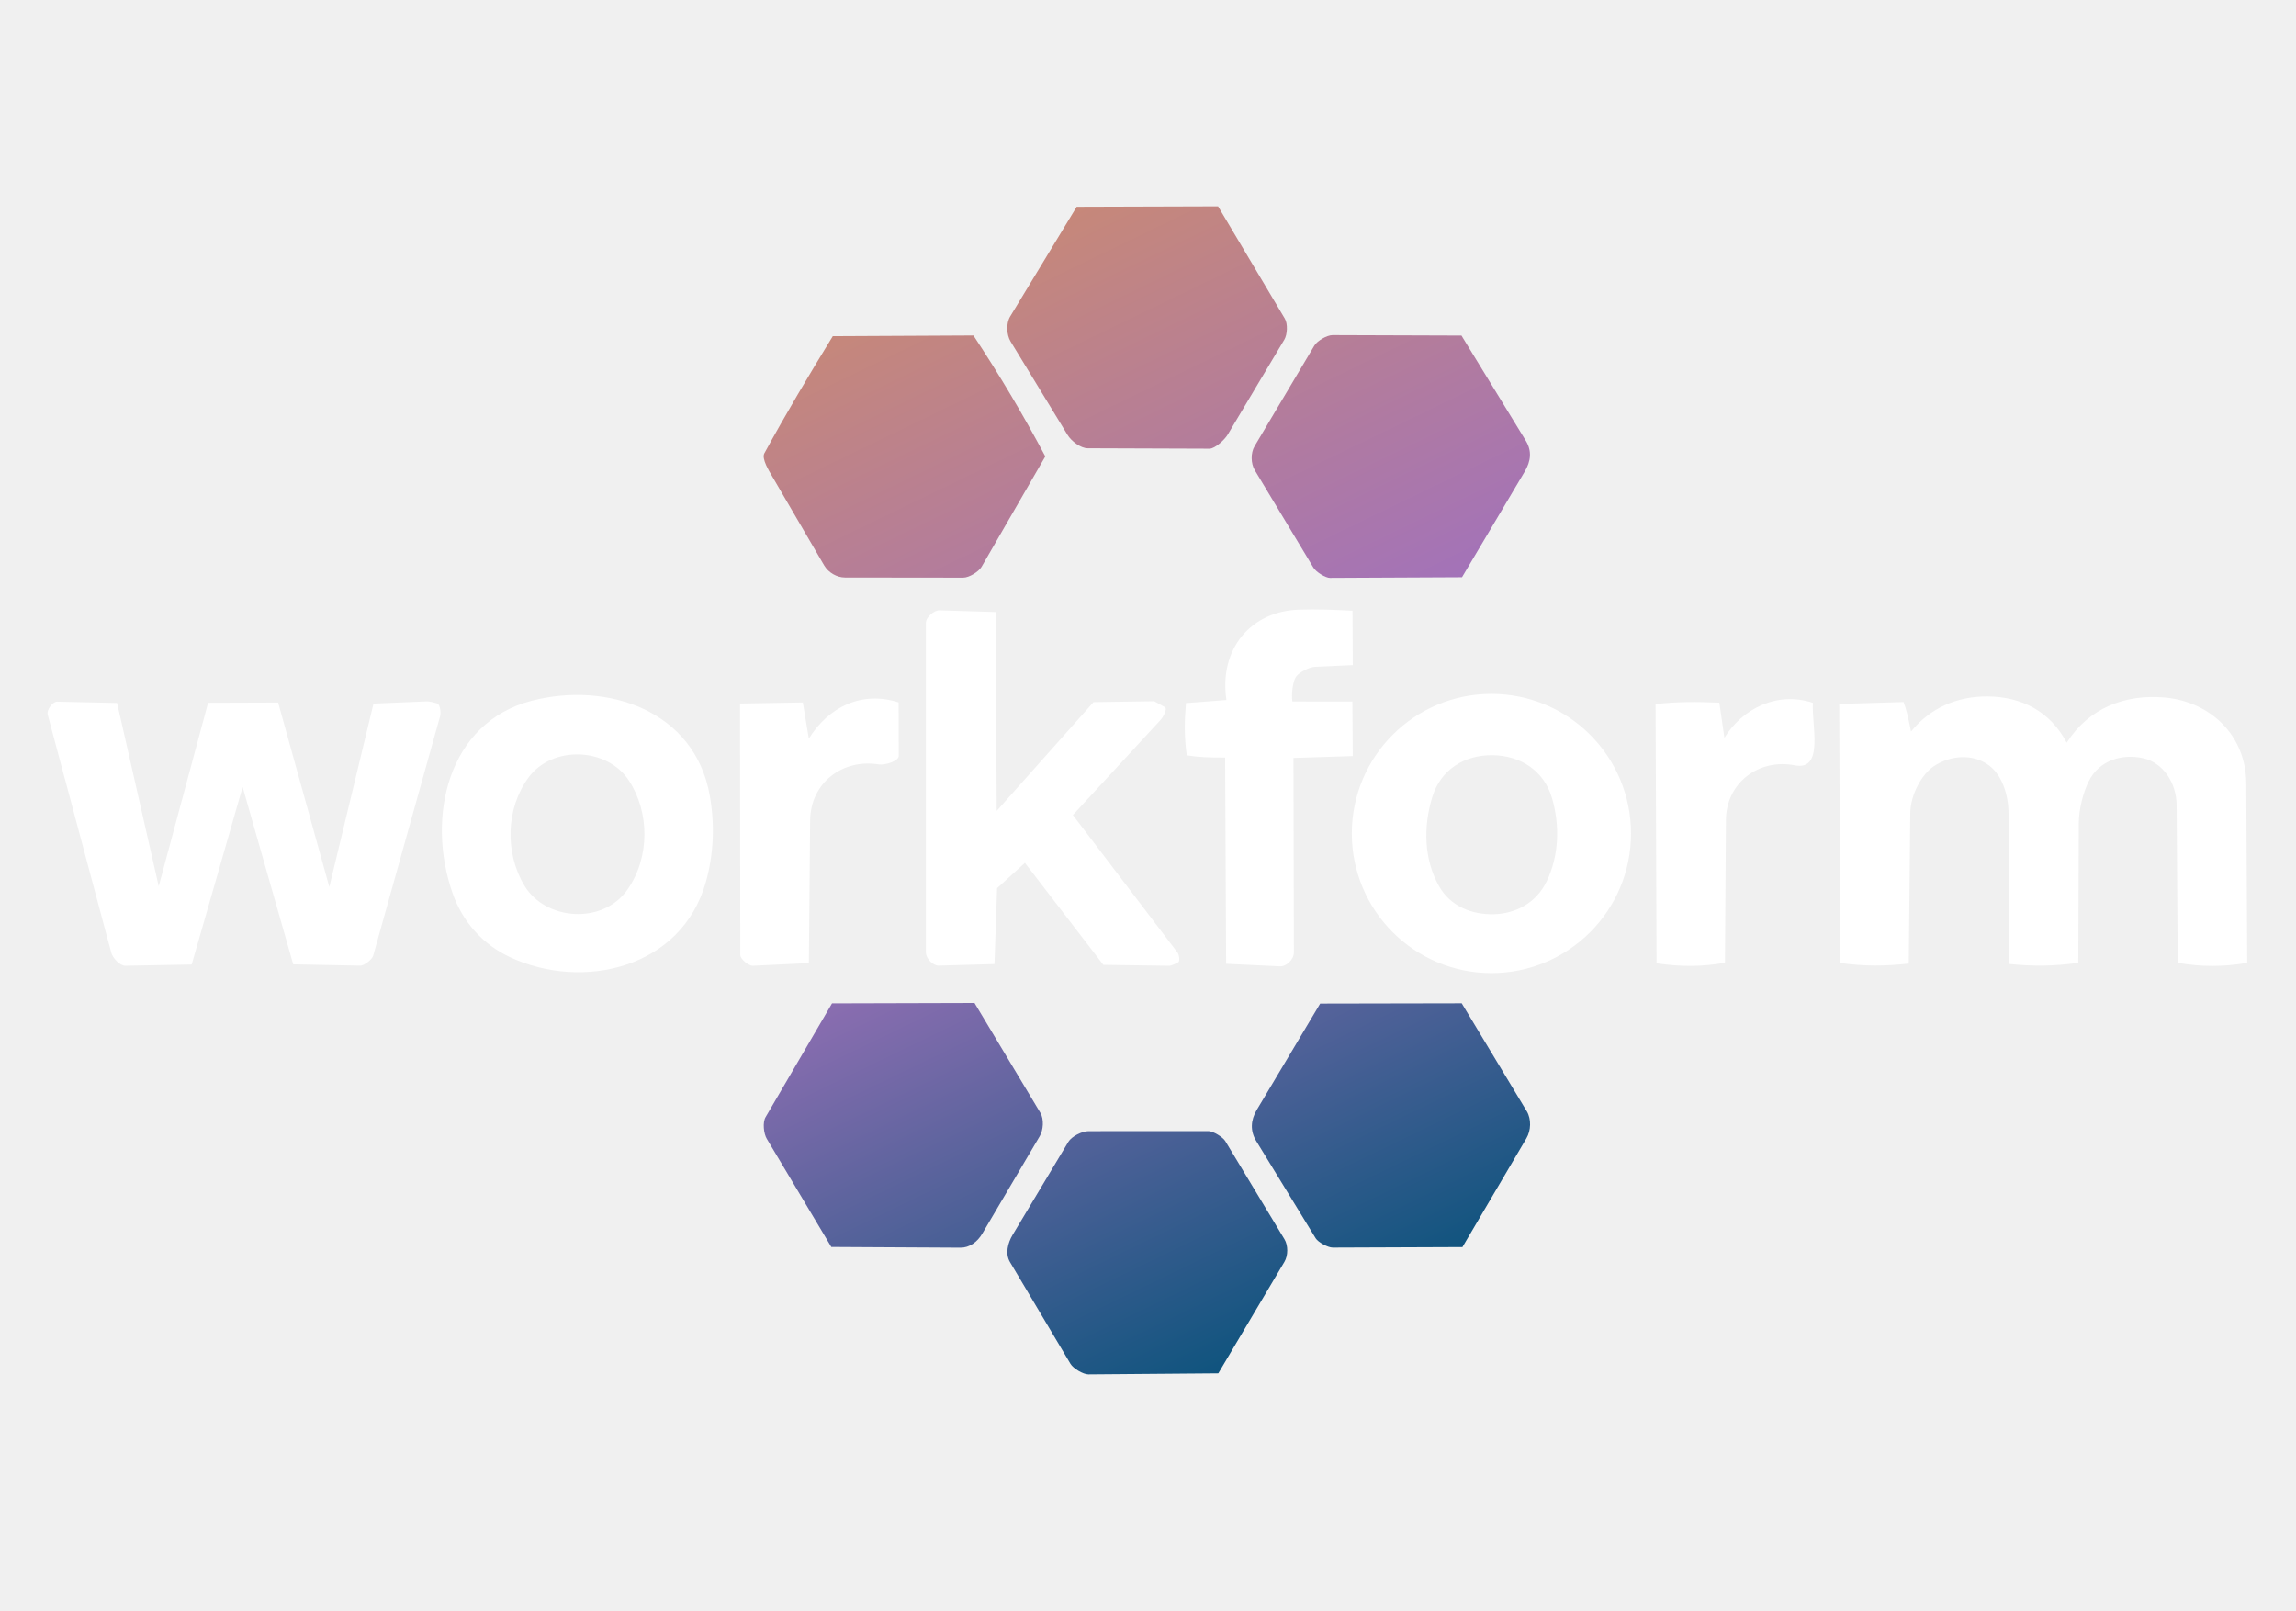
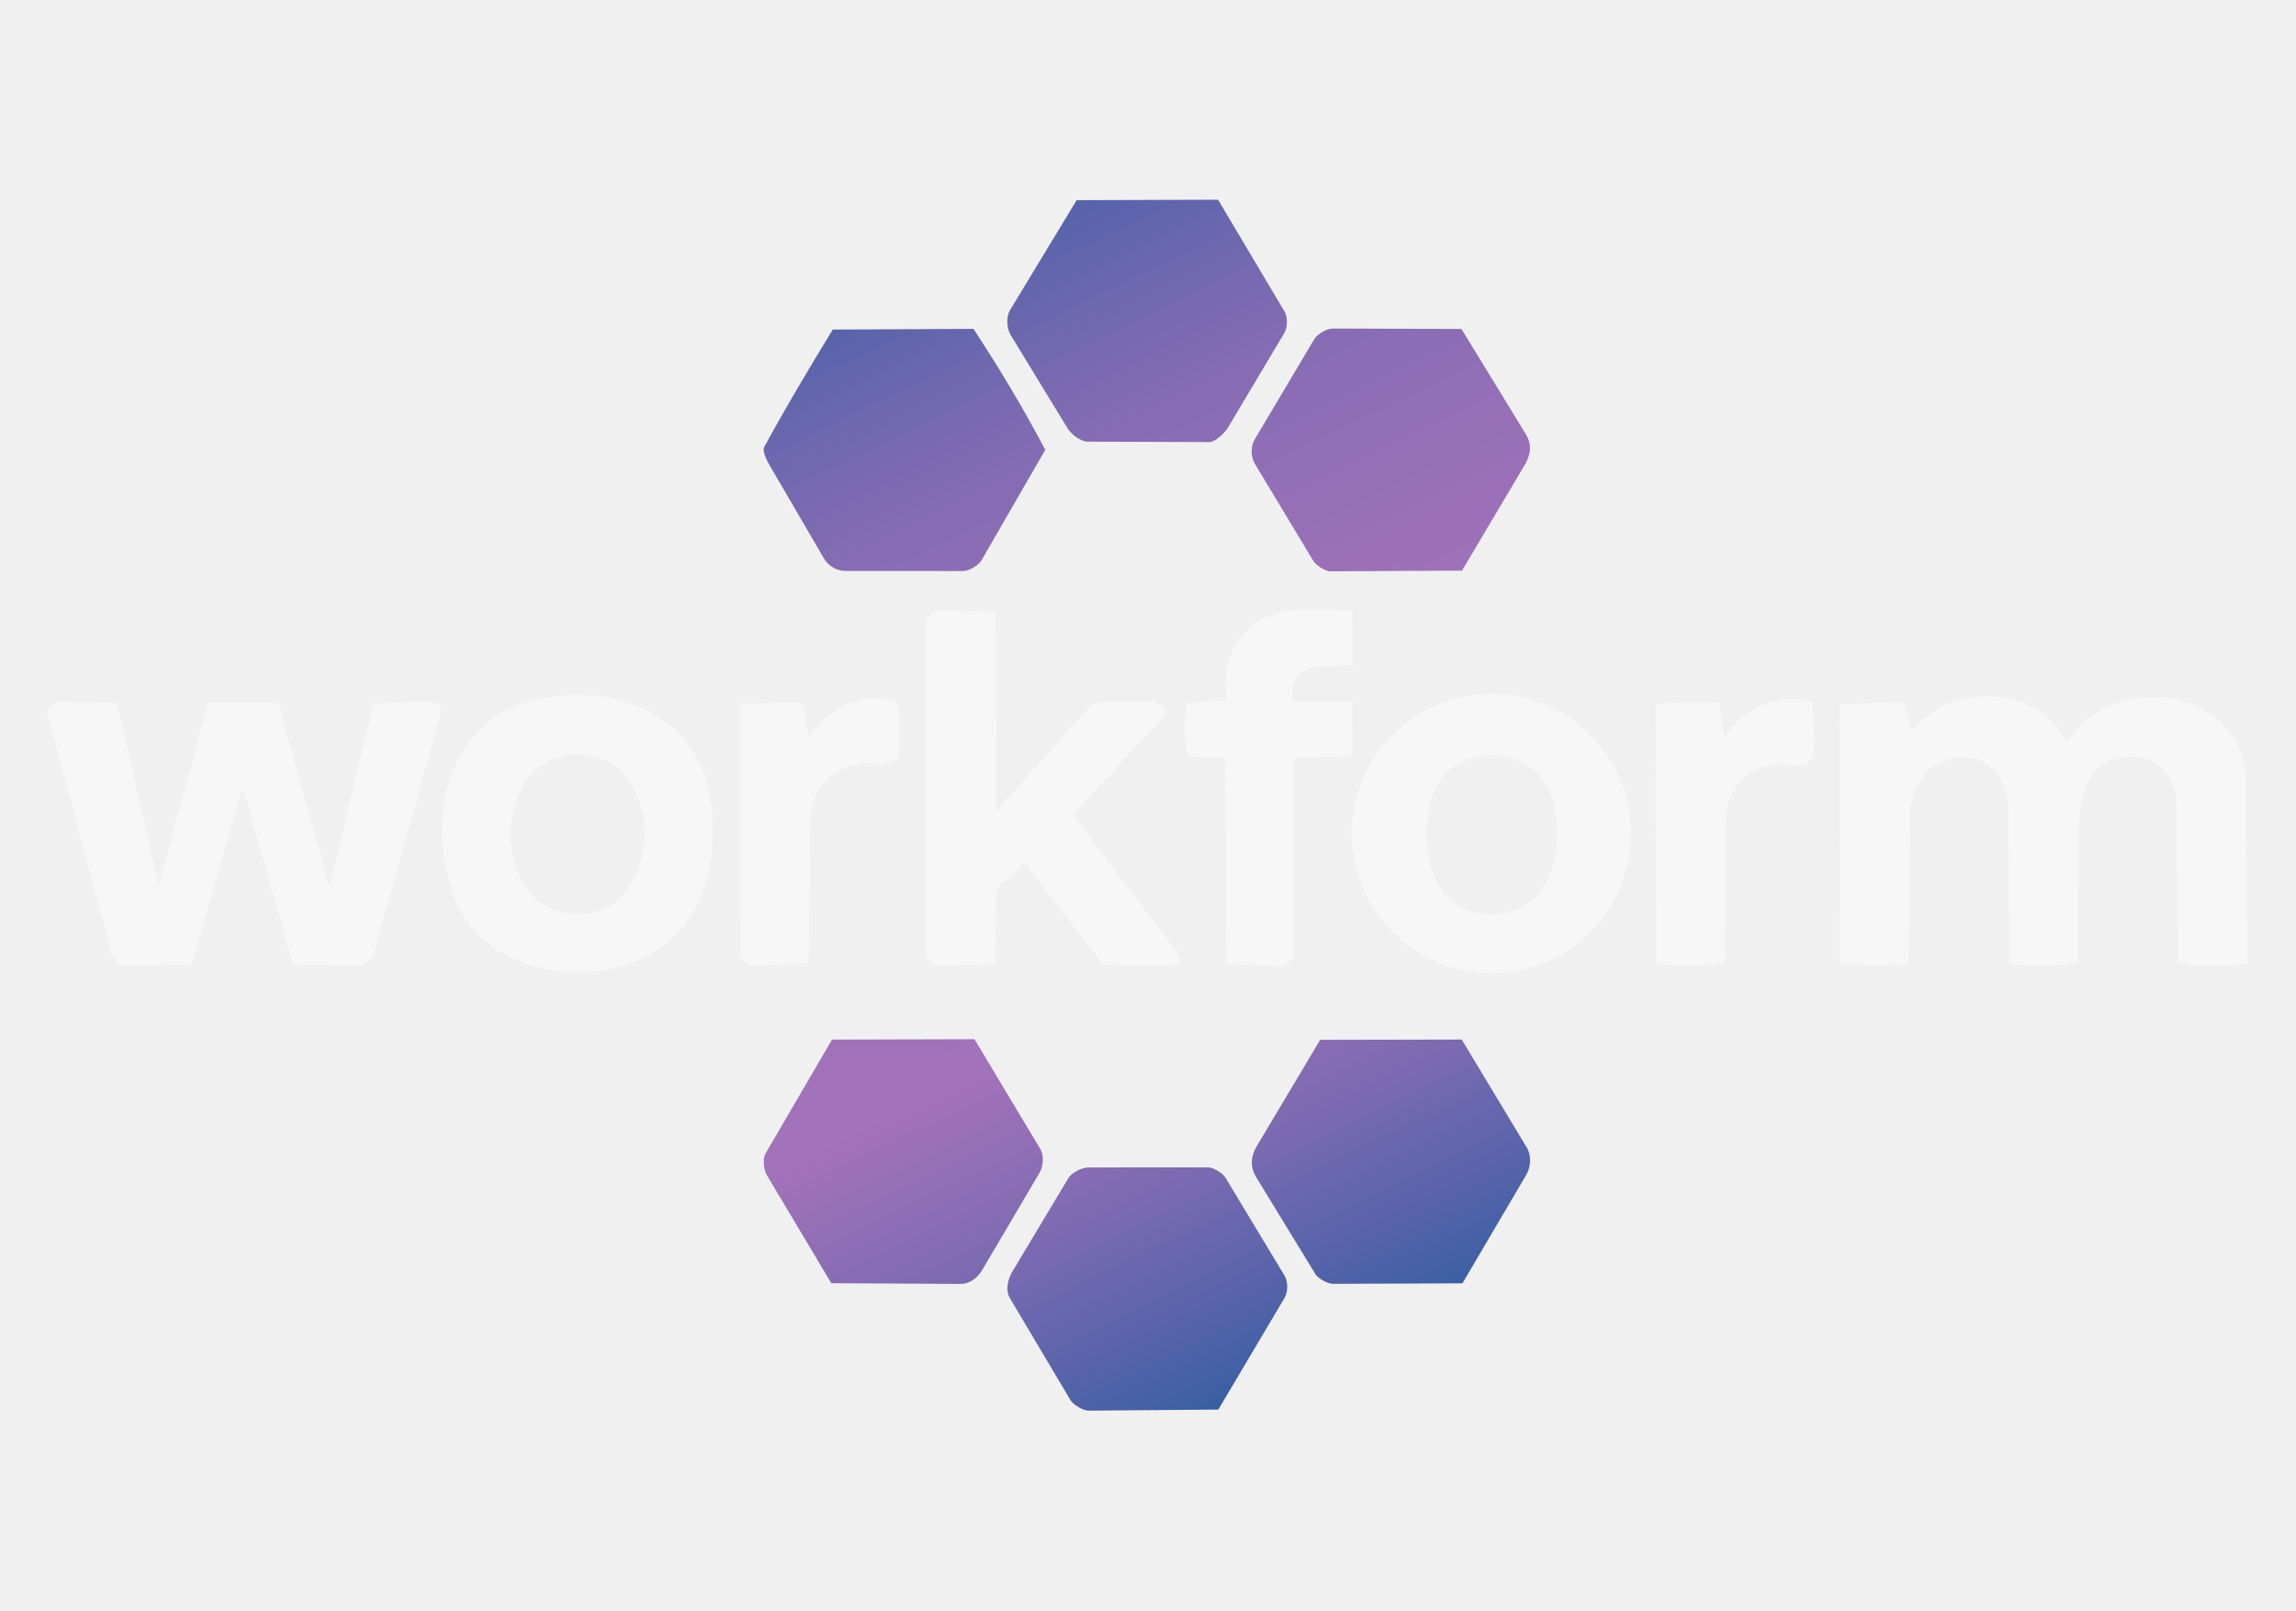
<svg xmlns="http://www.w3.org/2000/svg" xmlns:xlink="http://www.w3.org/1999/xlink" id="Camada_1" version="1.1" viewBox="0 0 1000 701.33">
  <defs>
    <style>
      .st0 {
-         fill: url(#Gradiente_sem_nome_2655);
+         fill: url(#Gradiente_sem_nome_5044);
      }

      .st1 {
-         fill: url(#Gradiente_sem_nome_2651);
+         fill: url(#Gradiente_sem_nome_5045);
      }

      .st2 {
-         fill: url(#Gradiente_sem_nome_265);
+         fill: #f7f7f7;
      }

      .st3 {
-         fill: #fff;
+         fill: url(#Gradiente_sem_nome_5041);
      }

      .st4 {
-         fill: url(#Gradiente_sem_nome_2654);
+         fill: url(#Gradiente_sem_nome_5042);
      }

      .st5 {
-         fill: url(#Gradiente_sem_nome_2653);
+         fill: url(#Gradiente_sem_nome_504);
      }

      .st6 {
-         fill: url(#Gradiente_sem_nome_2652);
+         fill: url(#Gradiente_sem_nome_5043);
      }
    </style>
-     <linearGradient id="Gradiente_sem_nome_265" data-name="Gradiente sem nome 265" x1="691.25" y1="539.19" x2="449.47" y2="39.64" gradientUnits="userSpaceOnUse">
-       <stop offset="0" stop-color="#06527a" />
-       <stop offset=".5" stop-color="#a272ba" />
-       <stop offset="1" stop-color="#cf8d6a" />
+     <linearGradient id="Gradiente_sem_nome_504" data-name="Gradiente sem nome 504" x1="691.25" y1="536.31" x2="449.47" y2="36.76" gradientUnits="userSpaceOnUse">
+       <stop offset="0" stop-color="#2b5ca1" />
+       <stop offset=".07" stop-color="#4a61a7" />
+       <stop offset=".2" stop-color="#796ab1" />
+       <stop offset=".3" stop-color="#966fb7" />
+       <stop offset=".35" stop-color="#a272ba" />
+       <stop offset=".51" stop-color="#9f71b9" />
+       <stop offset=".62" stop-color="#956fb7" />
+       <stop offset=".73" stop-color="#856cb4" />
+       <stop offset=".82" stop-color="#6f68af" />
+       <stop offset=".91" stop-color="#5263a9" />
+       <stop offset=".99" stop-color="#2f5ca1" />
+       <stop offset="1" stop-color="#2b5ca1" />
    </linearGradient>
-     <linearGradient id="Gradiente_sem_nome_2651" data-name="Gradiente sem nome 265" x1="583.54" y1="591.32" x2="341.76" y2="91.77" xlink:href="#Gradiente_sem_nome_265" />
-     <linearGradient id="Gradiente_sem_nome_2652" data-name="Gradiente sem nome 265" x1="755.47" y1="508.11" x2="513.69" y2="8.56" xlink:href="#Gradiente_sem_nome_265" />
-     <linearGradient id="Gradiente_sem_nome_2653" data-name="Gradiente sem nome 265" x1="469.22" y1="646.65" x2="227.44" y2="147.1" xlink:href="#Gradiente_sem_nome_265" />
-     <linearGradient id="Gradiente_sem_nome_2654" data-name="Gradiente sem nome 265" x1="641.32" y1="563.36" x2="399.54" y2="63.8" xlink:href="#Gradiente_sem_nome_265" />
-     <linearGradient id="Gradiente_sem_nome_2655" data-name="Gradiente sem nome 265" x1="533.87" y1="615.36" x2="292.1" y2="115.8" xlink:href="#Gradiente_sem_nome_265" />
+     <linearGradient id="Gradiente_sem_nome_5041" data-name="Gradiente sem nome 504" x1="583.54" y1="588.45" x2="341.76" y2="88.89" xlink:href="#Gradiente_sem_nome_504" />
+     <linearGradient id="Gradiente_sem_nome_5042" data-name="Gradiente sem nome 504" x1="755.47" y1="505.23" x2="513.69" y2="5.68" xlink:href="#Gradiente_sem_nome_504" />
+     <linearGradient id="Gradiente_sem_nome_5043" data-name="Gradiente sem nome 504" x1="469.22" y1="662.44" x2="227.44" y2="162.88" xlink:href="#Gradiente_sem_nome_504" />
+     <linearGradient id="Gradiente_sem_nome_5044" data-name="Gradiente sem nome 504" x1="641.32" y1="579.15" x2="399.54" y2="79.59" xlink:href="#Gradiente_sem_nome_504" />
+     <linearGradient id="Gradiente_sem_nome_5045" data-name="Gradiente sem nome 504" x1="533.87" y1="631.15" x2="292.1" y2="131.59" xlink:href="#Gradiente_sem_nome_504" />
  </defs>
  <g>
-     <path class="st2" d="M526.81,195.41l-53.09-.19c-3.1-.01-7.13-3.14-8.76-5.81l-24.79-40.66c-1.79-2.94-2.03-7.9-.21-10.91l28.97-47.79,61.59-.19,29.07,48.9c1.33,2.24,1.12,6.9-.19,9.11l-24.73,41.48c-1.31,2.19-5.53,6.06-7.86,6.05Z" />
-     <path class="st1" d="M419.6,251.57l-51.56-.06c-3.54,0-7.25-2.12-9.12-5.33l-22.69-38.89c-1.17-2.01-4.62-7.51-3.33-9.86,9.28-17.01,19.35-33.95,29.81-51.02l61.26-.31c11.43,17.35,21.48,34.19,31.3,52.67l-27.77,48.1c-1.24,2.15-5.47,4.69-7.9,4.69Z" />
-     <path class="st6" d="M579.26,251.68c-1.88,0-6.04-2.5-7.24-4.5l-25.49-42.36c-1.79-2.98-1.85-7.57-.11-10.51l26.02-43.78c1.26-2.12,5.51-4.59,7.94-4.58l56.15.19,27.98,45.73c2.82,4.6,2.21,9.05-.45,13.53l-27.3,45.99-57.5.28Z" />
+     <g>
+       <path class="st5" d="M526.81,192.53l-53.09-.19c-3.1-.01-7.13-3.14-8.76-5.81l-24.79-40.66c-1.79-2.94-2.03-7.9-.21-10.91l28.97-47.79,61.59-.19,29.07,48.9c1.33,2.24,1.12,6.9-.19,9.11l-24.73,41.48c-1.31,2.19-5.53,6.06-7.86,6.05Z" />
+       <path class="st3" d="M419.6,248.69l-51.56-.06c-3.54,0-7.25-2.12-9.12-5.33l-22.69-38.89c-1.17-2.01-4.62-7.51-3.33-9.86,9.28-17.01,19.35-33.95,29.81-51.02l61.26-.31c11.43,17.35,21.48,34.19,31.3,52.67l-27.77,48.1c-1.24,2.15-5.47,4.69-7.9,4.69Z" />
+       <path class="st4" d="M579.26,248.81c-1.88,0-6.04-2.5-7.24-4.5l-25.49-42.36c-1.79-2.98-1.85-7.57-.11-10.51l26.02-43.78c1.26-2.12,5.51-4.59,7.94-4.58l56.15.19,27.98,45.73c2.82,4.6,2.21,9.05-.45,13.53l-27.3,45.99-57.5.28Z" />
+     </g>
+     <g>
+       <path class="st6" d="M427.82,553.05c-2.21,3.75-5.65,6.13-9.48,6.11l-56.27-.31-28.09-47.08c-1.38-2.31-1.89-7.15-.55-9.44l28.95-49.57,62.06-.17,28.69,47.86c1.64,2.74,1.28,7.51-.28,10.14l-25.03,42.46Z" />
+       <path class="st0" d="M636.96,558.9l-56.52.22c-2.08,0-6.35-2.32-7.41-4.05l-25.91-42.38c-2.66-4.35-2.43-9.04.22-13.48l27.65-46.36,61.65-.12,28.33,47.02c2.06,3.42,1.83,8.41-.15,11.77l-27.87,47.37Z" />
+       <path class="st1" d="M530.63,613.88l-56.57.46c-2.21.02-6.58-2.51-7.83-4.6l-26.36-44.35c-2.12-3.56-.94-8.29,1.14-11.76l24.3-40.56c1.44-2.4,6-4.65,8.72-4.65l52.3-.03c2,0,6.29,2.61,7.31,4.32l25.8,42.79c1.63,2.7,1.59,7.1-.02,9.82l-28.79,48.56Z" />
+     </g>
  </g>
  <g>
-     <path class="st5" d="M427.82,537.26c-2.21,3.75-5.65,6.13-9.48,6.11l-56.27-.31-28.09-47.08c-1.38-2.31-1.89-7.15-.55-9.44l28.95-49.57,62.06-.17,28.69,47.86c1.64,2.74,1.28,7.51-.28,10.14l-25.03,42.46Z" />
-     <path class="st4" d="M636.96,543.11l-56.52.22c-2.08,0-6.35-2.32-7.41-4.05l-25.91-42.38c-2.66-4.35-2.43-9.04.22-13.48l27.65-46.36,61.65-.12,28.33,47.02c2.06,3.42,1.83,8.41-.15,11.77l-27.87,47.37Z" />
-     <path class="st0" d="M530.63,598.09l-56.57.46c-2.21.02-6.58-2.51-7.83-4.6l-26.36-44.35c-2.12-3.56-.94-8.29,1.14-11.76l24.3-40.56c1.44-2.4,6-4.65,8.72-4.65l52.3-.03c2,0,6.29,2.61,7.31,4.32l25.8,42.79c1.63,2.7,1.59,7.1-.02,9.82l-28.79,48.56Z" />
-   </g>
-   <g>
-     <path class="st3" d="M905.18,419.33c-10.64,1.45-19.51,1.58-30.06.49l-.33-65.79c-.04-7.56-2.65-16.4-8.58-20.75-6.96-5.11-16.65-4.46-24,.45-5.17,3.45-10.13,12.32-10.21,20.47l-.66,65.44c-10.64,1.17-19.14,1.21-29.85-.23l-.44-112.84,28.02-.83c1.35,3.49,2.03,6.84,3.26,12.85,8.25-10.18,19.98-15.42,33.5-15.28,14.64.16,27.11,6.45,34.3,20.15,9.63-15.11,25.37-21.22,42.69-19.68,19.73,1.76,35.4,16.3,35.51,37.37l.42,78.2c-10.53,1.75-19.89,1.76-30.27-.02l-.48-68.72c-.07-9.74-5.94-18.46-14.56-20.4-8.98-2.02-19.11.73-23.73,10.08-2.45,4.96-4.28,12.21-4.31,18.07l-.22,60.96Z" />
-     <path class="st3" d="M191.67,311.96l-29.13,104.23c-.48,1.7-3.94,4.39-5.64,4.36l-29.19-.57-22.03-77.24-22.2,77.32-28.89.53c-2.36.04-5.5-3.38-6.11-5.65l-27.7-103.73c-.57-2.12,2.27-5.67,4.07-5.63l26.14.57,18.14,79.83,21.5-79.91,30.51-.1,22.29,80.31,19.25-79.86,23.33-.97c1.03-.04,3.68.67,4.48.92,1.06.34,1.68,3.78,1.18,5.59Z" />
-     <path class="st3" d="M509.21,420.6l-28.66-.4-34.16-44.42-12.12,11.02-1.14,33.06-24.27.68c-2.32.07-5.61-2.91-5.61-5.87v-143.31c0-2.7,3.72-5.63,5.9-5.56l24.51.74.44,86.62,42.17-47.38,26.44-.39,4.71,2.63c1.09.61-.74,4.21-1.87,5.43l-38.27,41.51,45.54,59.82c.79,1.04,1.08,3.74.47,4.2s-3.11,1.64-4.07,1.62Z" />
-     <path class="st3" d="M710.37,362.99c0,33.58-27.22,60.8-60.8,60.8s-60.8-27.22-60.8-60.8,27.22-60.8,60.8-60.8,60.8,27.22,60.8,60.8ZM673.58,383.97c5.56-11.51,5.77-24.65,2.43-36.24-3.47-12.07-13.73-18.69-25.94-18.84-12.19-.15-22.55,6.24-26.21,18.1-3.97,12.85-3.78,27.18,2.93,39,5.04,8.87,14.44,12.41,23.95,12.16,8.91-.23,18.17-4.57,22.82-14.19Z" />
-     <path class="st3" d="M307.5,383.89c-10.58,38.15-53.96,47.59-85.32,32.99-12.02-5.6-20.74-15.51-25.06-27.87-11.62-33.16-2.08-74.42,34.5-83.84,32.94-8.48,70.97,4.27,77.51,41.28,2.2,12.42,1.78,25.13-1.63,37.44ZM273.26,387.47c9.93-14.16,9.63-33.85.67-47.51-9.58-14.6-33.48-15.36-43.76-1.32-9.89,13.49-10.32,32.87-1.75,47.09,9.16,15.2,34.12,17.04,44.84,1.75Z" />
-     <path class="st3" d="M563.36,330.11l.18,84.67c0,3.1-3.27,6.2-6.08,6.06l-23.43-1.1-.44-89.82c-7.29,0-11.28-.13-16.7-.96-1.14-8.12-1.03-14.87-.36-22.76l17.62-1.35c-3.31-22.3,10.74-38.8,31.84-39.35,7.91-.21,14.52.02,23.08.48l.12,23.68-16.39.73c-2.51.11-7.02,2.39-8.36,4.39-1.46,2.18-2,7.52-1.57,10.72l26.15.03.16,23.74-25.82.82Z" />
-     <path class="st3" d="M751.28,419.3c-10.12,1.76-19.21,1.78-29.78.23l-.43-112.91c9.41-1.04,17.72-1.03,27.77-.6l2.21,15.29c7.85-12.73,23-20.35,38.54-15.22-.63,9.76,5.03,29.73-7.9,27.21-15.51-3.02-29.87,7.44-29.98,23.87l-.42,62.12Z" />
-     <path class="st3" d="M352.31,419.44l-24.46,1.16c-1.59.08-5.42-2.78-5.42-4.72l-.12-109.49,27.36-.46,2.61,15.76c8.5-13.75,23.02-20.98,39.11-15.78l.05,23.26c0,2.4-6.26,4.14-8.62,3.75-15.84-2.6-29.82,7.99-29.97,24.39l-.55,62.12Z" />
+     <path class="st2" d="M905.18,419.33c-10.64,1.45-19.51,1.58-30.06.49l-.33-65.79c-.04-7.56-2.65-16.4-8.58-20.75-6.96-5.11-16.65-4.46-24,.45-5.17,3.45-10.13,12.32-10.21,20.47l-.66,65.44c-10.64,1.17-19.14,1.21-29.85-.23l-.44-112.84,28.02-.83c1.35,3.49,2.03,6.84,3.26,12.85,8.25-10.18,19.98-15.42,33.5-15.28,14.64.16,27.11,6.45,34.3,20.15,9.63-15.11,25.37-21.22,42.69-19.68,19.73,1.76,35.4,16.3,35.51,37.37l.42,78.2c-10.53,1.75-19.89,1.76-30.27-.02l-.48-68.72c-.07-9.74-5.94-18.46-14.56-20.4-8.98-2.02-19.11.73-23.73,10.08-2.45,4.96-4.28,12.21-4.31,18.07l-.22,60.96Z" />
+     <path class="st2" d="M191.67,311.96l-29.13,104.23c-.48,1.7-3.94,4.39-5.64,4.36l-29.19-.57-22.03-77.24-22.2,77.32-28.89.53c-2.36.04-5.5-3.38-6.11-5.65l-27.7-103.73c-.57-2.12,2.27-5.67,4.07-5.63l26.14.57,18.14,79.83,21.5-79.91,30.51-.1,22.29,80.31,19.25-79.86,23.33-.97c1.03-.04,3.68.67,4.48.92,1.06.34,1.68,3.78,1.18,5.59Z" />
+     <path class="st2" d="M509.21,420.6l-28.66-.4-34.16-44.42-12.12,11.02-1.14,33.06-24.27.68c-2.32.07-5.61-2.91-5.61-5.87v-143.31c0-2.7,3.72-5.63,5.9-5.56l24.51.74.44,86.62,42.17-47.38,26.44-.39,4.71,2.63c1.09.61-.74,4.21-1.87,5.43l-38.27,41.51,45.54,59.82c.79,1.04,1.08,3.74.47,4.2s-3.11,1.64-4.07,1.62Z" />
+     <path class="st2" d="M710.37,362.99c0,33.58-27.22,60.8-60.8,60.8s-60.8-27.22-60.8-60.8,27.22-60.8,60.8-60.8,60.8,27.22,60.8,60.8ZM673.58,383.97c5.56-11.51,5.77-24.65,2.43-36.24-3.47-12.07-13.73-18.69-25.94-18.84-12.19-.15-22.55,6.24-26.21,18.1-3.97,12.85-3.78,27.18,2.93,39,5.04,8.87,14.44,12.41,23.95,12.16,8.91-.23,18.17-4.57,22.82-14.19Z" />
+     <path class="st2" d="M307.5,383.89c-10.58,38.15-53.96,47.59-85.32,32.99-12.02-5.6-20.74-15.51-25.06-27.87-11.62-33.16-2.08-74.42,34.5-83.84,32.94-8.48,70.97,4.27,77.51,41.28,2.2,12.42,1.78,25.13-1.63,37.44ZM273.26,387.47c9.93-14.16,9.63-33.85.67-47.51-9.58-14.6-33.48-15.36-43.76-1.32-9.89,13.49-10.32,32.87-1.75,47.09,9.16,15.2,34.12,17.04,44.84,1.75Z" />
+     <path class="st2" d="M563.36,330.11l.18,84.67c0,3.1-3.27,6.2-6.08,6.06l-23.43-1.1-.44-89.82c-7.29,0-11.28-.13-16.7-.96-1.14-8.12-1.03-14.87-.36-22.76l17.62-1.35c-3.31-22.3,10.74-38.8,31.84-39.35,7.91-.21,14.52.02,23.08.48l.12,23.68-16.39.73c-2.51.11-7.02,2.39-8.36,4.39-1.46,2.18-2,7.52-1.57,10.72l26.15.03.16,23.74-25.82.82Z" />
+     <path class="st2" d="M751.28,419.3c-10.12,1.76-19.21,1.78-29.78.23l-.43-112.91c9.41-1.04,17.72-1.03,27.77-.6l2.21,15.29c7.85-12.73,23-20.35,38.54-15.22-.63,9.76,5.03,29.73-7.9,27.21-15.51-3.02-29.87,7.44-29.98,23.87l-.42,62.12Z" />
+     <path class="st2" d="M352.31,419.44l-24.46,1.16c-1.59.08-5.42-2.78-5.42-4.72l-.12-109.49,27.36-.46,2.61,15.76c8.5-13.75,23.02-20.98,39.11-15.78l.05,23.26c0,2.4-6.26,4.14-8.62,3.75-15.84-2.6-29.82,7.99-29.97,24.39l-.55,62.12Z" />
  </g>
</svg>
